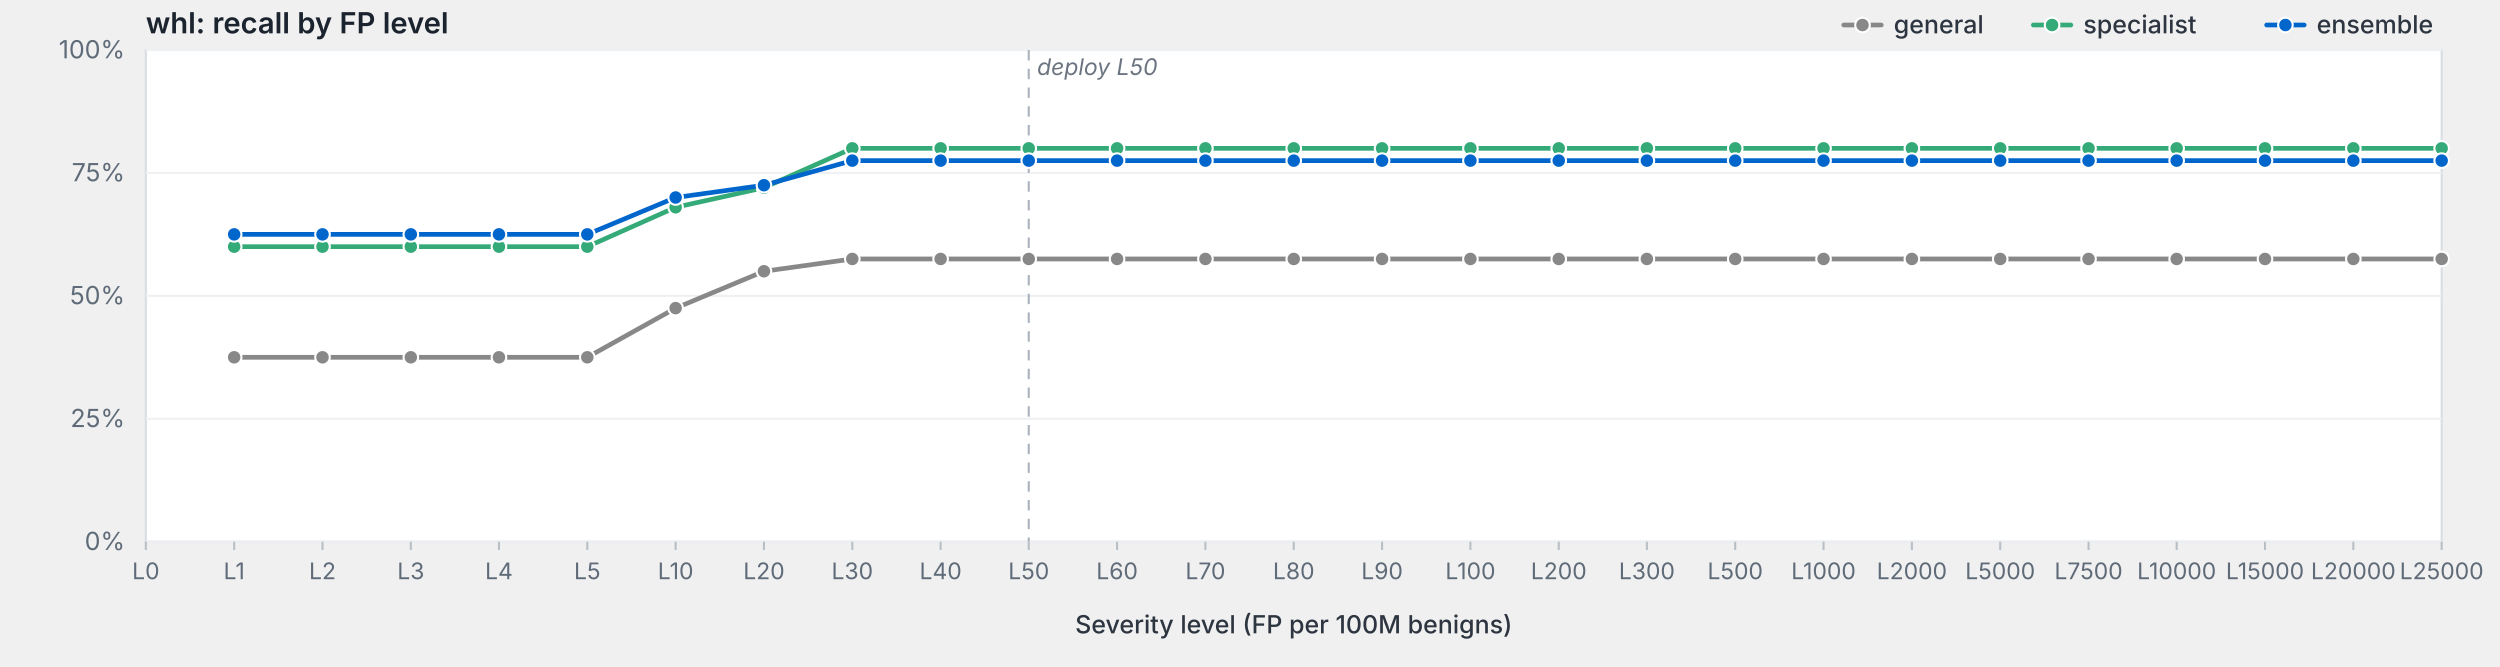
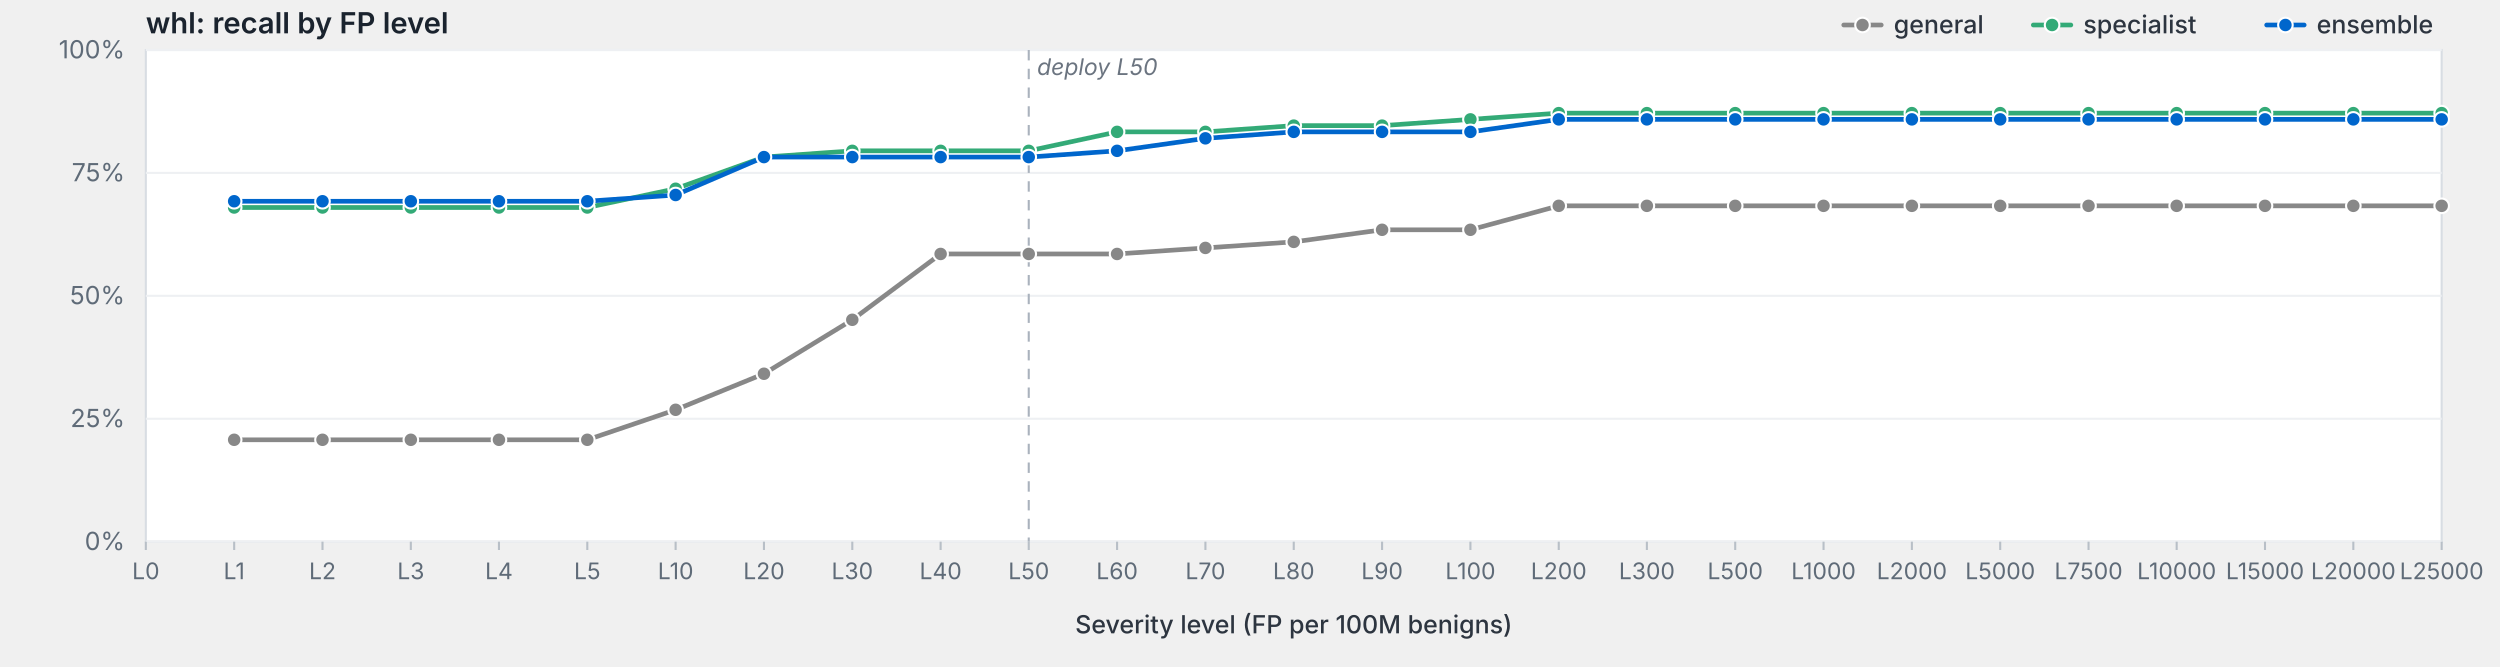
<svg xmlns="http://www.w3.org/2000/svg" viewBox="0 0 1200 320" width="1200" height="320" preserveAspectRatio="xMidYMid meet" role="img" aria-label="whl: recall by FP level">
  <style>svg { background: #fdfdfd; }.frame { fill: #fff; stroke: #d8dde3; stroke-width: 1; }.grid { stroke: #eef0f3; stroke-width: 1; }.tick { stroke: #b8bfc7; stroke-width: 1; }.axis-label { fill: #5f6b78; font-family: -apple-system, BlinkMacSystemFont, "Segoe UI", system-ui, sans-serif; font-size: 12px; }.x-label { fill: #5f6b78; font-family: -apple-system, BlinkMacSystemFont, "Segoe UI", system-ui, sans-serif; font-size: 11px; }.axis-title { fill: #2d3540; font-family: -apple-system, BlinkMacSystemFont, "Segoe UI", system-ui, sans-serif; font-size: 12px; font-weight: 500; }.title { fill: #1a232e; font-family: -apple-system, BlinkMacSystemFont, "Segoe UI", system-ui, sans-serif; font-size: 14px; font-weight: 600; }.deploy-marker { stroke: #aab2bd; stroke-width: 1; stroke-dasharray: 5,4; }.deploy-label { fill: #6b7480; font-family: -apple-system, BlinkMacSystemFont, "Segoe UI", system-ui, sans-serif; font-size: 11px; font-style: italic; }.curve { fill: none; stroke-width: 2.25; stroke-linejoin: round; stroke-linecap: round; }.marker { stroke: #fff; stroke-width: 1; }.legend-text { fill: #2d3540; font-family: -apple-system, BlinkMacSystemFont, "Segoe UI", system-ui, sans-serif; font-size: 12px; font-weight: 500; }</style>
  <text class="title" x="70" y="16">whl: recall by FP level</text>
  <rect class="frame" x="70" y="24" width="1102" height="236" />
  <line class="grid" x1="70" y1="260.0" x2="1172" y2="260.0" />
  <text class="axis-label" x="60" y="264.0" text-anchor="end">0%</text>
  <line class="grid" x1="70" y1="201.0" x2="1172" y2="201.0" />
  <text class="axis-label" x="60" y="205.0" text-anchor="end">25%</text>
  <line class="grid" x1="70" y1="142.0" x2="1172" y2="142.0" />
  <text class="axis-label" x="60" y="146.0" text-anchor="end">50%</text>
  <line class="grid" x1="70" y1="83.0" x2="1172" y2="83.0" />
  <text class="axis-label" x="60" y="87.0" text-anchor="end">75%</text>
  <line class="grid" x1="70" y1="24.0" x2="1172" y2="24.0" />
  <text class="axis-label" x="60" y="28.0" text-anchor="end">100%</text>
  <line class="deploy-marker" x1="493.8" y1="24" x2="493.8" y2="260" />
  <text class="deploy-label" x="497.8" y="36" text-anchor="start">deploy L50</text>
  <line class="tick" x1="70.0" y1="260" x2="70.0" y2="264" />
  <text class="x-label" x="70.0" y="278" text-anchor="middle">L0</text>
  <line class="tick" x1="112.4" y1="260" x2="112.4" y2="264" />
  <text class="x-label" x="112.4" y="278" text-anchor="middle">L1</text>
  <line class="tick" x1="154.8" y1="260" x2="154.8" y2="264" />
  <text class="x-label" x="154.8" y="278" text-anchor="middle">L2</text>
  <line class="tick" x1="197.2" y1="260" x2="197.2" y2="264" />
  <text class="x-label" x="197.2" y="278" text-anchor="middle">L3</text>
  <line class="tick" x1="239.5" y1="260" x2="239.5" y2="264" />
  <text class="x-label" x="239.5" y="278" text-anchor="middle">L4</text>
  <line class="tick" x1="281.9" y1="260" x2="281.9" y2="264" />
  <text class="x-label" x="281.9" y="278" text-anchor="middle">L5</text>
  <line class="tick" x1="324.3" y1="260" x2="324.3" y2="264" />
  <text class="x-label" x="324.3" y="278" text-anchor="middle">L10</text>
  <line class="tick" x1="366.7" y1="260" x2="366.7" y2="264" />
  <text class="x-label" x="366.7" y="278" text-anchor="middle">L20</text>
  <line class="tick" x1="409.1" y1="260" x2="409.1" y2="264" />
  <text class="x-label" x="409.1" y="278" text-anchor="middle">L30</text>
  <line class="tick" x1="451.5" y1="260" x2="451.5" y2="264" />
  <text class="x-label" x="451.5" y="278" text-anchor="middle">L40</text>
  <line class="tick" x1="493.8" y1="260" x2="493.8" y2="264" />
  <text class="x-label" x="493.8" y="278" text-anchor="middle">L50</text>
  <line class="tick" x1="536.2" y1="260" x2="536.2" y2="264" />
  <text class="x-label" x="536.2" y="278" text-anchor="middle">L60</text>
  <line class="tick" x1="578.6" y1="260" x2="578.6" y2="264" />
  <text class="x-label" x="578.6" y="278" text-anchor="middle">L70</text>
  <line class="tick" x1="621.0" y1="260" x2="621.0" y2="264" />
  <text class="x-label" x="621.0" y="278" text-anchor="middle">L80</text>
  <line class="tick" x1="663.4" y1="260" x2="663.4" y2="264" />
  <text class="x-label" x="663.4" y="278" text-anchor="middle">L90</text>
  <line class="tick" x1="705.8" y1="260" x2="705.8" y2="264" />
  <text class="x-label" x="705.8" y="278" text-anchor="middle">L100</text>
  <line class="tick" x1="748.2" y1="260" x2="748.2" y2="264" />
  <text class="x-label" x="748.2" y="278" text-anchor="middle">L200</text>
  <line class="tick" x1="790.5" y1="260" x2="790.5" y2="264" />
  <text class="x-label" x="790.5" y="278" text-anchor="middle">L300</text>
  <line class="tick" x1="832.9" y1="260" x2="832.9" y2="264" />
  <text class="x-label" x="832.9" y="278" text-anchor="middle">L500</text>
  <line class="tick" x1="875.3" y1="260" x2="875.3" y2="264" />
  <text class="x-label" x="875.3" y="278" text-anchor="middle">L1000</text>
  <line class="tick" x1="917.7" y1="260" x2="917.7" y2="264" />
  <text class="x-label" x="917.7" y="278" text-anchor="middle">L2000</text>
  <line class="tick" x1="960.1" y1="260" x2="960.1" y2="264" />
  <text class="x-label" x="960.1" y="278" text-anchor="middle">L5000</text>
  <line class="tick" x1="1002.5" y1="260" x2="1002.5" y2="264" />
  <text class="x-label" x="1002.5" y="278" text-anchor="middle">L7500</text>
  <line class="tick" x1="1044.8" y1="260" x2="1044.8" y2="264" />
  <text class="x-label" x="1044.8" y="278" text-anchor="middle">L10000</text>
  <line class="tick" x1="1087.2" y1="260" x2="1087.2" y2="264" />
  <text class="x-label" x="1087.2" y="278" text-anchor="middle">L15000</text>
  <line class="tick" x1="1129.6" y1="260" x2="1129.6" y2="264" />
  <text class="x-label" x="1129.6" y="278" text-anchor="middle">L20000</text>
  <line class="tick" x1="1172.0" y1="260" x2="1172.0" y2="264" />
  <text class="x-label" x="1172.0" y="278" text-anchor="middle">L25000</text>
  <text class="axis-title" x="621.0" y="304" text-anchor="middle">Severity level (FP per 100M benigns)</text>
-   <path class="curve" d="M112.4,171.5 L154.8,171.5 L197.2,171.5 L239.5,171.5 L281.9,171.5 L324.3,147.9 L366.7,130.2 L409.1,124.3 L451.5,124.3 L493.8,124.3 L536.2,124.3 L578.6,124.3 L621.0,124.3 L663.4,124.3 L705.8,124.3 L748.2,124.3 L790.5,124.3 L832.9,124.3 L875.3,124.3 L917.7,124.3 L960.1,124.3 L1002.5,124.3 L1044.8,124.3 L1087.2,124.3 L1129.6,124.3 L1172.0,124.3" stroke="#888" />
-   <circle class="marker" cx="112.4" cy="171.5" r="3.5" fill="#888" />
-   <circle class="marker" cx="154.8" cy="171.5" r="3.5" fill="#888" />
-   <circle class="marker" cx="197.2" cy="171.5" r="3.5" fill="#888" />
-   <circle class="marker" cx="239.5" cy="171.5" r="3.5" fill="#888" />
-   <circle class="marker" cx="281.9" cy="171.5" r="3.5" fill="#888" />
-   <circle class="marker" cx="324.3" cy="147.9" r="3.5" fill="#888" />
-   <circle class="marker" cx="366.7" cy="130.2" r="3.5" fill="#888" />
-   <circle class="marker" cx="409.1" cy="124.3" r="3.5" fill="#888" />
-   <circle class="marker" cx="451.5" cy="124.3" r="3.5" fill="#888" />
-   <circle class="marker" cx="493.8" cy="124.3" r="3.5" fill="#888" />
-   <circle class="marker" cx="536.2" cy="124.3" r="3.5" fill="#888" />
-   <circle class="marker" cx="578.6" cy="124.3" r="3.5" fill="#888" />
-   <circle class="marker" cx="621.0" cy="124.3" r="3.5" fill="#888" />
-   <circle class="marker" cx="663.4" cy="124.3" r="3.5" fill="#888" />
-   <circle class="marker" cx="705.8" cy="124.3" r="3.5" fill="#888" />
-   <circle class="marker" cx="748.2" cy="124.3" r="3.5" fill="#888" />
-   <circle class="marker" cx="790.5" cy="124.3" r="3.5" fill="#888" />
-   <circle class="marker" cx="832.9" cy="124.3" r="3.5" fill="#888" />
-   <circle class="marker" cx="875.3" cy="124.3" r="3.5" fill="#888" />
-   <circle class="marker" cx="917.7" cy="124.3" r="3.5" fill="#888" />
-   <circle class="marker" cx="960.1" cy="124.3" r="3.5" fill="#888" />
-   <circle class="marker" cx="1002.5" cy="124.3" r="3.5" fill="#888" />
-   <circle class="marker" cx="1044.8" cy="124.3" r="3.5" fill="#888" />
-   <circle class="marker" cx="1087.2" cy="124.3" r="3.5" fill="#888" />
-   <circle class="marker" cx="1129.6" cy="124.3" r="3.5" fill="#888" />
-   <circle class="marker" cx="1172.0" cy="124.3" r="3.5" fill="#888" />
-   <path class="curve" d="M112.4,118.4 L154.8,118.4 L197.2,118.4 L239.5,118.4 L281.9,118.4 L324.3,99.5 L366.7,90.1 L409.1,71.2 L451.5,71.2 L493.8,71.2 L536.2,71.2 L578.6,71.2 L621.0,71.2 L663.4,71.2 L705.8,71.2 L748.2,71.2 L790.5,71.2 L832.9,71.2 L875.3,71.2 L917.7,71.2 L960.1,71.2 L1002.5,71.2 L1044.8,71.2 L1087.2,71.2 L1129.6,71.2 L1172.0,71.2" stroke="#3a7" />
-   <circle class="marker" cx="112.4" cy="118.4" r="3.5" fill="#3a7" />
-   <circle class="marker" cx="154.8" cy="118.4" r="3.5" fill="#3a7" />
-   <circle class="marker" cx="197.2" cy="118.4" r="3.5" fill="#3a7" />
-   <circle class="marker" cx="239.5" cy="118.4" r="3.5" fill="#3a7" />
-   <circle class="marker" cx="281.9" cy="118.4" r="3.5" fill="#3a7" />
-   <circle class="marker" cx="324.3" cy="99.5" r="3.5" fill="#3a7" />
-   <circle class="marker" cx="366.7" cy="90.1" r="3.5" fill="#3a7" />
-   <circle class="marker" cx="409.1" cy="71.2" r="3.5" fill="#3a7" />
-   <circle class="marker" cx="451.5" cy="71.2" r="3.5" fill="#3a7" />
-   <circle class="marker" cx="493.8" cy="71.2" r="3.5" fill="#3a7" />
-   <circle class="marker" cx="536.2" cy="71.2" r="3.5" fill="#3a7" />
-   <circle class="marker" cx="578.6" cy="71.2" r="3.5" fill="#3a7" />
-   <circle class="marker" cx="621.0" cy="71.2" r="3.5" fill="#3a7" />
-   <circle class="marker" cx="663.4" cy="71.2" r="3.5" fill="#3a7" />
-   <circle class="marker" cx="705.8" cy="71.2" r="3.5" fill="#3a7" />
-   <circle class="marker" cx="748.2" cy="71.2" r="3.5" fill="#3a7" />
-   <circle class="marker" cx="790.5" cy="71.2" r="3.5" fill="#3a7" />
-   <circle class="marker" cx="832.9" cy="71.2" r="3.5" fill="#3a7" />
-   <circle class="marker" cx="875.3" cy="71.2" r="3.5" fill="#3a7" />
-   <circle class="marker" cx="917.7" cy="71.2" r="3.5" fill="#3a7" />
-   <circle class="marker" cx="960.1" cy="71.2" r="3.5" fill="#3a7" />
-   <circle class="marker" cx="1002.5" cy="71.2" r="3.5" fill="#3a7" />
-   <circle class="marker" cx="1044.8" cy="71.2" r="3.5" fill="#3a7" />
-   <circle class="marker" cx="1087.2" cy="71.2" r="3.5" fill="#3a7" />
-   <circle class="marker" cx="1129.6" cy="71.2" r="3.5" fill="#3a7" />
-   <circle class="marker" cx="1172.0" cy="71.2" r="3.5" fill="#3a7" />
-   <path class="curve" d="M112.4,112.5 L154.8,112.5 L197.2,112.5 L239.5,112.5 L281.9,112.5 L324.3,94.8 L366.7,88.9 L409.1,77.1 L451.5,77.1 L493.8,77.1 L536.2,77.1 L578.6,77.1 L621.0,77.1 L663.4,77.1 L705.8,77.1 L748.2,77.1 L790.5,77.1 L832.9,77.1 L875.3,77.1 L917.7,77.1 L960.1,77.1 L1002.5,77.1 L1044.8,77.1 L1087.2,77.1 L1129.6,77.1 L1172.0,77.1" stroke="#06c" />
-   <circle class="marker" cx="112.4" cy="112.5" r="3.5" fill="#06c" />
-   <circle class="marker" cx="154.8" cy="112.5" r="3.5" fill="#06c" />
-   <circle class="marker" cx="197.2" cy="112.5" r="3.5" fill="#06c" />
-   <circle class="marker" cx="239.5" cy="112.5" r="3.5" fill="#06c" />
-   <circle class="marker" cx="281.9" cy="112.5" r="3.5" fill="#06c" />
-   <circle class="marker" cx="324.3" cy="94.8" r="3.5" fill="#06c" />
-   <circle class="marker" cx="366.7" cy="88.9" r="3.5" fill="#06c" />
-   <circle class="marker" cx="409.1" cy="77.1" r="3.5" fill="#06c" />
-   <circle class="marker" cx="451.5" cy="77.1" r="3.5" fill="#06c" />
-   <circle class="marker" cx="493.8" cy="77.1" r="3.5" fill="#06c" />
-   <circle class="marker" cx="536.2" cy="77.1" r="3.5" fill="#06c" />
-   <circle class="marker" cx="578.6" cy="77.1" r="3.5" fill="#06c" />
-   <circle class="marker" cx="621.0" cy="77.1" r="3.5" fill="#06c" />
-   <circle class="marker" cx="663.4" cy="77.1" r="3.5" fill="#06c" />
-   <circle class="marker" cx="705.8" cy="77.1" r="3.5" fill="#06c" />
-   <circle class="marker" cx="748.2" cy="77.1" r="3.5" fill="#06c" />
-   <circle class="marker" cx="790.5" cy="77.1" r="3.5" fill="#06c" />
-   <circle class="marker" cx="832.9" cy="77.1" r="3.5" fill="#06c" />
-   <circle class="marker" cx="875.3" cy="77.1" r="3.5" fill="#06c" />
-   <circle class="marker" cx="917.7" cy="77.1" r="3.5" fill="#06c" />
-   <circle class="marker" cx="960.1" cy="77.1" r="3.5" fill="#06c" />
-   <circle class="marker" cx="1002.5" cy="77.1" r="3.5" fill="#06c" />
-   <circle class="marker" cx="1044.8" cy="77.1" r="3.5" fill="#06c" />
-   <circle class="marker" cx="1087.2" cy="77.1" r="3.5" fill="#06c" />
-   <circle class="marker" cx="1129.6" cy="77.1" r="3.5" fill="#06c" />
-   <circle class="marker" cx="1172.0" cy="77.1" r="3.5" fill="#06c" />
+   <path class="curve" d="M112.4,211.1 L154.8,211.1 L197.2,211.1 L239.5,211.1 L281.9,211.1 L324.3,196.7 L366.7,179.4 L409.1,153.5 L451.5,121.9 L493.8,121.9 L536.2,121.9 L578.6,119.0 L621.0,116.1 L663.4,110.3 L705.8,110.3 L748.2,98.8 L790.5,98.8 L832.9,98.8 L875.3,98.8 L917.7,98.8 L960.1,98.8 L1002.5,98.8 L1044.8,98.8 L1087.2,98.8 L1129.6,98.8 L1172.0,98.8" stroke="#888" />
+   <circle class="marker" cx="112.4" cy="211.1" r="3.5" fill="#888" />
+   <circle class="marker" cx="154.8" cy="211.1" r="3.5" fill="#888" />
+   <circle class="marker" cx="197.2" cy="211.1" r="3.5" fill="#888" />
+   <circle class="marker" cx="239.5" cy="211.1" r="3.5" fill="#888" />
+   <circle class="marker" cx="281.9" cy="211.1" r="3.5" fill="#888" />
+   <circle class="marker" cx="324.3" cy="196.7" r="3.5" fill="#888" />
+   <circle class="marker" cx="366.7" cy="179.4" r="3.5" fill="#888" />
+   <circle class="marker" cx="409.1" cy="153.5" r="3.5" fill="#888" />
+   <circle class="marker" cx="451.5" cy="121.9" r="3.5" fill="#888" />
+   <circle class="marker" cx="493.8" cy="121.9" r="3.5" fill="#888" />
+   <circle class="marker" cx="536.2" cy="121.9" r="3.5" fill="#888" />
+   <circle class="marker" cx="578.6" cy="119.0" r="3.5" fill="#888" />
+   <circle class="marker" cx="621.0" cy="116.1" r="3.5" fill="#888" />
+   <circle class="marker" cx="663.4" cy="110.3" r="3.5" fill="#888" />
+   <circle class="marker" cx="705.8" cy="110.3" r="3.5" fill="#888" />
+   <circle class="marker" cx="748.2" cy="98.8" r="3.5" fill="#888" />
+   <circle class="marker" cx="790.5" cy="98.8" r="3.5" fill="#888" />
+   <circle class="marker" cx="832.9" cy="98.8" r="3.5" fill="#888" />
+   <circle class="marker" cx="875.3" cy="98.8" r="3.5" fill="#888" />
+   <circle class="marker" cx="917.7" cy="98.8" r="3.5" fill="#888" />
+   <circle class="marker" cx="960.1" cy="98.8" r="3.5" fill="#888" />
+   <circle class="marker" cx="1002.5" cy="98.8" r="3.5" fill="#888" />
+   <circle class="marker" cx="1044.8" cy="98.8" r="3.5" fill="#888" />
+   <circle class="marker" cx="1087.2" cy="98.8" r="3.5" fill="#888" />
+   <circle class="marker" cx="1129.6" cy="98.8" r="3.5" fill="#888" />
+   <circle class="marker" cx="1172.0" cy="98.8" r="3.5" fill="#888" />
+   <path class="curve" d="M112.4,99.6 L154.8,99.6 L197.2,99.6 L239.5,99.6 L281.9,99.6 L324.3,90.6 L366.7,75.4 L409.1,72.4 L451.5,72.4 L493.8,72.4 L536.2,63.3 L578.6,63.3 L621.0,60.3 L663.4,60.3 L705.8,57.3 L748.2,54.3 L790.5,54.3 L832.9,54.3 L875.3,54.3 L917.7,54.3 L960.1,54.3 L1002.5,54.3 L1044.8,54.3 L1087.2,54.3 L1129.6,54.3 L1172.0,54.3" stroke="#3a7" />
+   <circle class="marker" cx="112.4" cy="99.6" r="3.5" fill="#3a7" />
+   <circle class="marker" cx="154.8" cy="99.6" r="3.5" fill="#3a7" />
+   <circle class="marker" cx="197.2" cy="99.6" r="3.5" fill="#3a7" />
+   <circle class="marker" cx="239.5" cy="99.6" r="3.5" fill="#3a7" />
+   <circle class="marker" cx="281.9" cy="99.6" r="3.5" fill="#3a7" />
+   <circle class="marker" cx="324.3" cy="90.6" r="3.5" fill="#3a7" />
+   <circle class="marker" cx="366.7" cy="75.4" r="3.5" fill="#3a7" />
+   <circle class="marker" cx="409.1" cy="72.4" r="3.5" fill="#3a7" />
+   <circle class="marker" cx="451.5" cy="72.4" r="3.5" fill="#3a7" />
+   <circle class="marker" cx="493.8" cy="72.4" r="3.5" fill="#3a7" />
+   <circle class="marker" cx="536.2" cy="63.3" r="3.5" fill="#3a7" />
+   <circle class="marker" cx="578.6" cy="63.3" r="3.5" fill="#3a7" />
+   <circle class="marker" cx="621.0" cy="60.3" r="3.5" fill="#3a7" />
+   <circle class="marker" cx="663.4" cy="60.3" r="3.5" fill="#3a7" />
+   <circle class="marker" cx="705.8" cy="57.3" r="3.5" fill="#3a7" />
+   <circle class="marker" cx="748.2" cy="54.3" r="3.5" fill="#3a7" />
+   <circle class="marker" cx="790.5" cy="54.3" r="3.5" fill="#3a7" />
+   <circle class="marker" cx="832.9" cy="54.3" r="3.5" fill="#3a7" />
+   <circle class="marker" cx="875.3" cy="54.3" r="3.5" fill="#3a7" />
+   <circle class="marker" cx="917.7" cy="54.3" r="3.5" fill="#3a7" />
+   <circle class="marker" cx="960.1" cy="54.3" r="3.5" fill="#3a7" />
+   <circle class="marker" cx="1002.5" cy="54.3" r="3.5" fill="#3a7" />
+   <circle class="marker" cx="1044.8" cy="54.3" r="3.5" fill="#3a7" />
+   <circle class="marker" cx="1087.2" cy="54.3" r="3.5" fill="#3a7" />
+   <circle class="marker" cx="1129.6" cy="54.3" r="3.5" fill="#3a7" />
+   <circle class="marker" cx="1172.0" cy="54.3" r="3.5" fill="#3a7" />
+   <path class="curve" d="M112.4,96.6 L154.8,96.6 L197.2,96.6 L239.5,96.6 L281.9,96.6 L324.3,93.6 L366.7,75.4 L409.1,75.4 L451.5,75.4 L493.8,75.4 L536.2,72.4 L578.6,66.4 L621.0,63.3 L663.4,63.3 L705.8,63.3 L748.2,57.3 L790.5,57.3 L832.9,57.3 L875.3,57.3 L917.7,57.3 L960.1,57.3 L1002.5,57.3 L1044.8,57.3 L1087.2,57.3 L1129.6,57.3 L1172.0,57.3" stroke="#06c" />
+   <circle class="marker" cx="112.4" cy="96.6" r="3.5" fill="#06c" />
+   <circle class="marker" cx="154.8" cy="96.6" r="3.5" fill="#06c" />
+   <circle class="marker" cx="197.2" cy="96.6" r="3.5" fill="#06c" />
+   <circle class="marker" cx="239.5" cy="96.6" r="3.5" fill="#06c" />
+   <circle class="marker" cx="281.9" cy="96.6" r="3.5" fill="#06c" />
+   <circle class="marker" cx="324.3" cy="93.6" r="3.5" fill="#06c" />
+   <circle class="marker" cx="366.7" cy="75.4" r="3.5" fill="#06c" />
+   <circle class="marker" cx="409.1" cy="75.4" r="3.5" fill="#06c" />
+   <circle class="marker" cx="451.5" cy="75.4" r="3.5" fill="#06c" />
+   <circle class="marker" cx="493.8" cy="75.4" r="3.5" fill="#06c" />
+   <circle class="marker" cx="536.2" cy="72.4" r="3.5" fill="#06c" />
+   <circle class="marker" cx="578.6" cy="66.4" r="3.5" fill="#06c" />
+   <circle class="marker" cx="621.0" cy="63.3" r="3.5" fill="#06c" />
+   <circle class="marker" cx="663.4" cy="63.3" r="3.5" fill="#06c" />
+   <circle class="marker" cx="705.8" cy="63.3" r="3.5" fill="#06c" />
+   <circle class="marker" cx="748.2" cy="57.3" r="3.5" fill="#06c" />
+   <circle class="marker" cx="790.5" cy="57.3" r="3.5" fill="#06c" />
+   <circle class="marker" cx="832.9" cy="57.3" r="3.5" fill="#06c" />
+   <circle class="marker" cx="875.3" cy="57.3" r="3.5" fill="#06c" />
+   <circle class="marker" cx="917.7" cy="57.3" r="3.5" fill="#06c" />
+   <circle class="marker" cx="960.1" cy="57.3" r="3.5" fill="#06c" />
+   <circle class="marker" cx="1002.5" cy="57.3" r="3.5" fill="#06c" />
+   <circle class="marker" cx="1044.8" cy="57.3" r="3.5" fill="#06c" />
+   <circle class="marker" cx="1087.2" cy="57.3" r="3.5" fill="#06c" />
+   <circle class="marker" cx="1129.6" cy="57.3" r="3.5" fill="#06c" />
+   <circle class="marker" cx="1172.0" cy="57.3" r="3.5" fill="#06c" />
  <line x1="1088.0" y1="12.0" x2="1106.0" y2="12.0" stroke="#06c" stroke-width="2.25" stroke-linecap="round" />
  <circle cx="1097.0" cy="12.0" r="3.5" fill="#06c" stroke="#fff" stroke-width="1" />
  <text class="legend-text" x="1112.0" y="16.0">ensemble</text>
  <line x1="976.0" y1="12.0" x2="994.0" y2="12.0" stroke="#3a7" stroke-width="2.25" stroke-linecap="round" />
  <circle cx="985.0" cy="12.0" r="3.5" fill="#3a7" stroke="#fff" stroke-width="1" />
  <text class="legend-text" x="1000.0" y="16.0">specialist</text>
  <line x1="885.0" y1="12.0" x2="903.0" y2="12.0" stroke="#888" stroke-width="2.25" stroke-linecap="round" />
  <circle cx="894.0" cy="12.0" r="3.5" fill="#888" stroke="#fff" stroke-width="1" />
  <text class="legend-text" x="909.0" y="16.0">general</text>
</svg>
